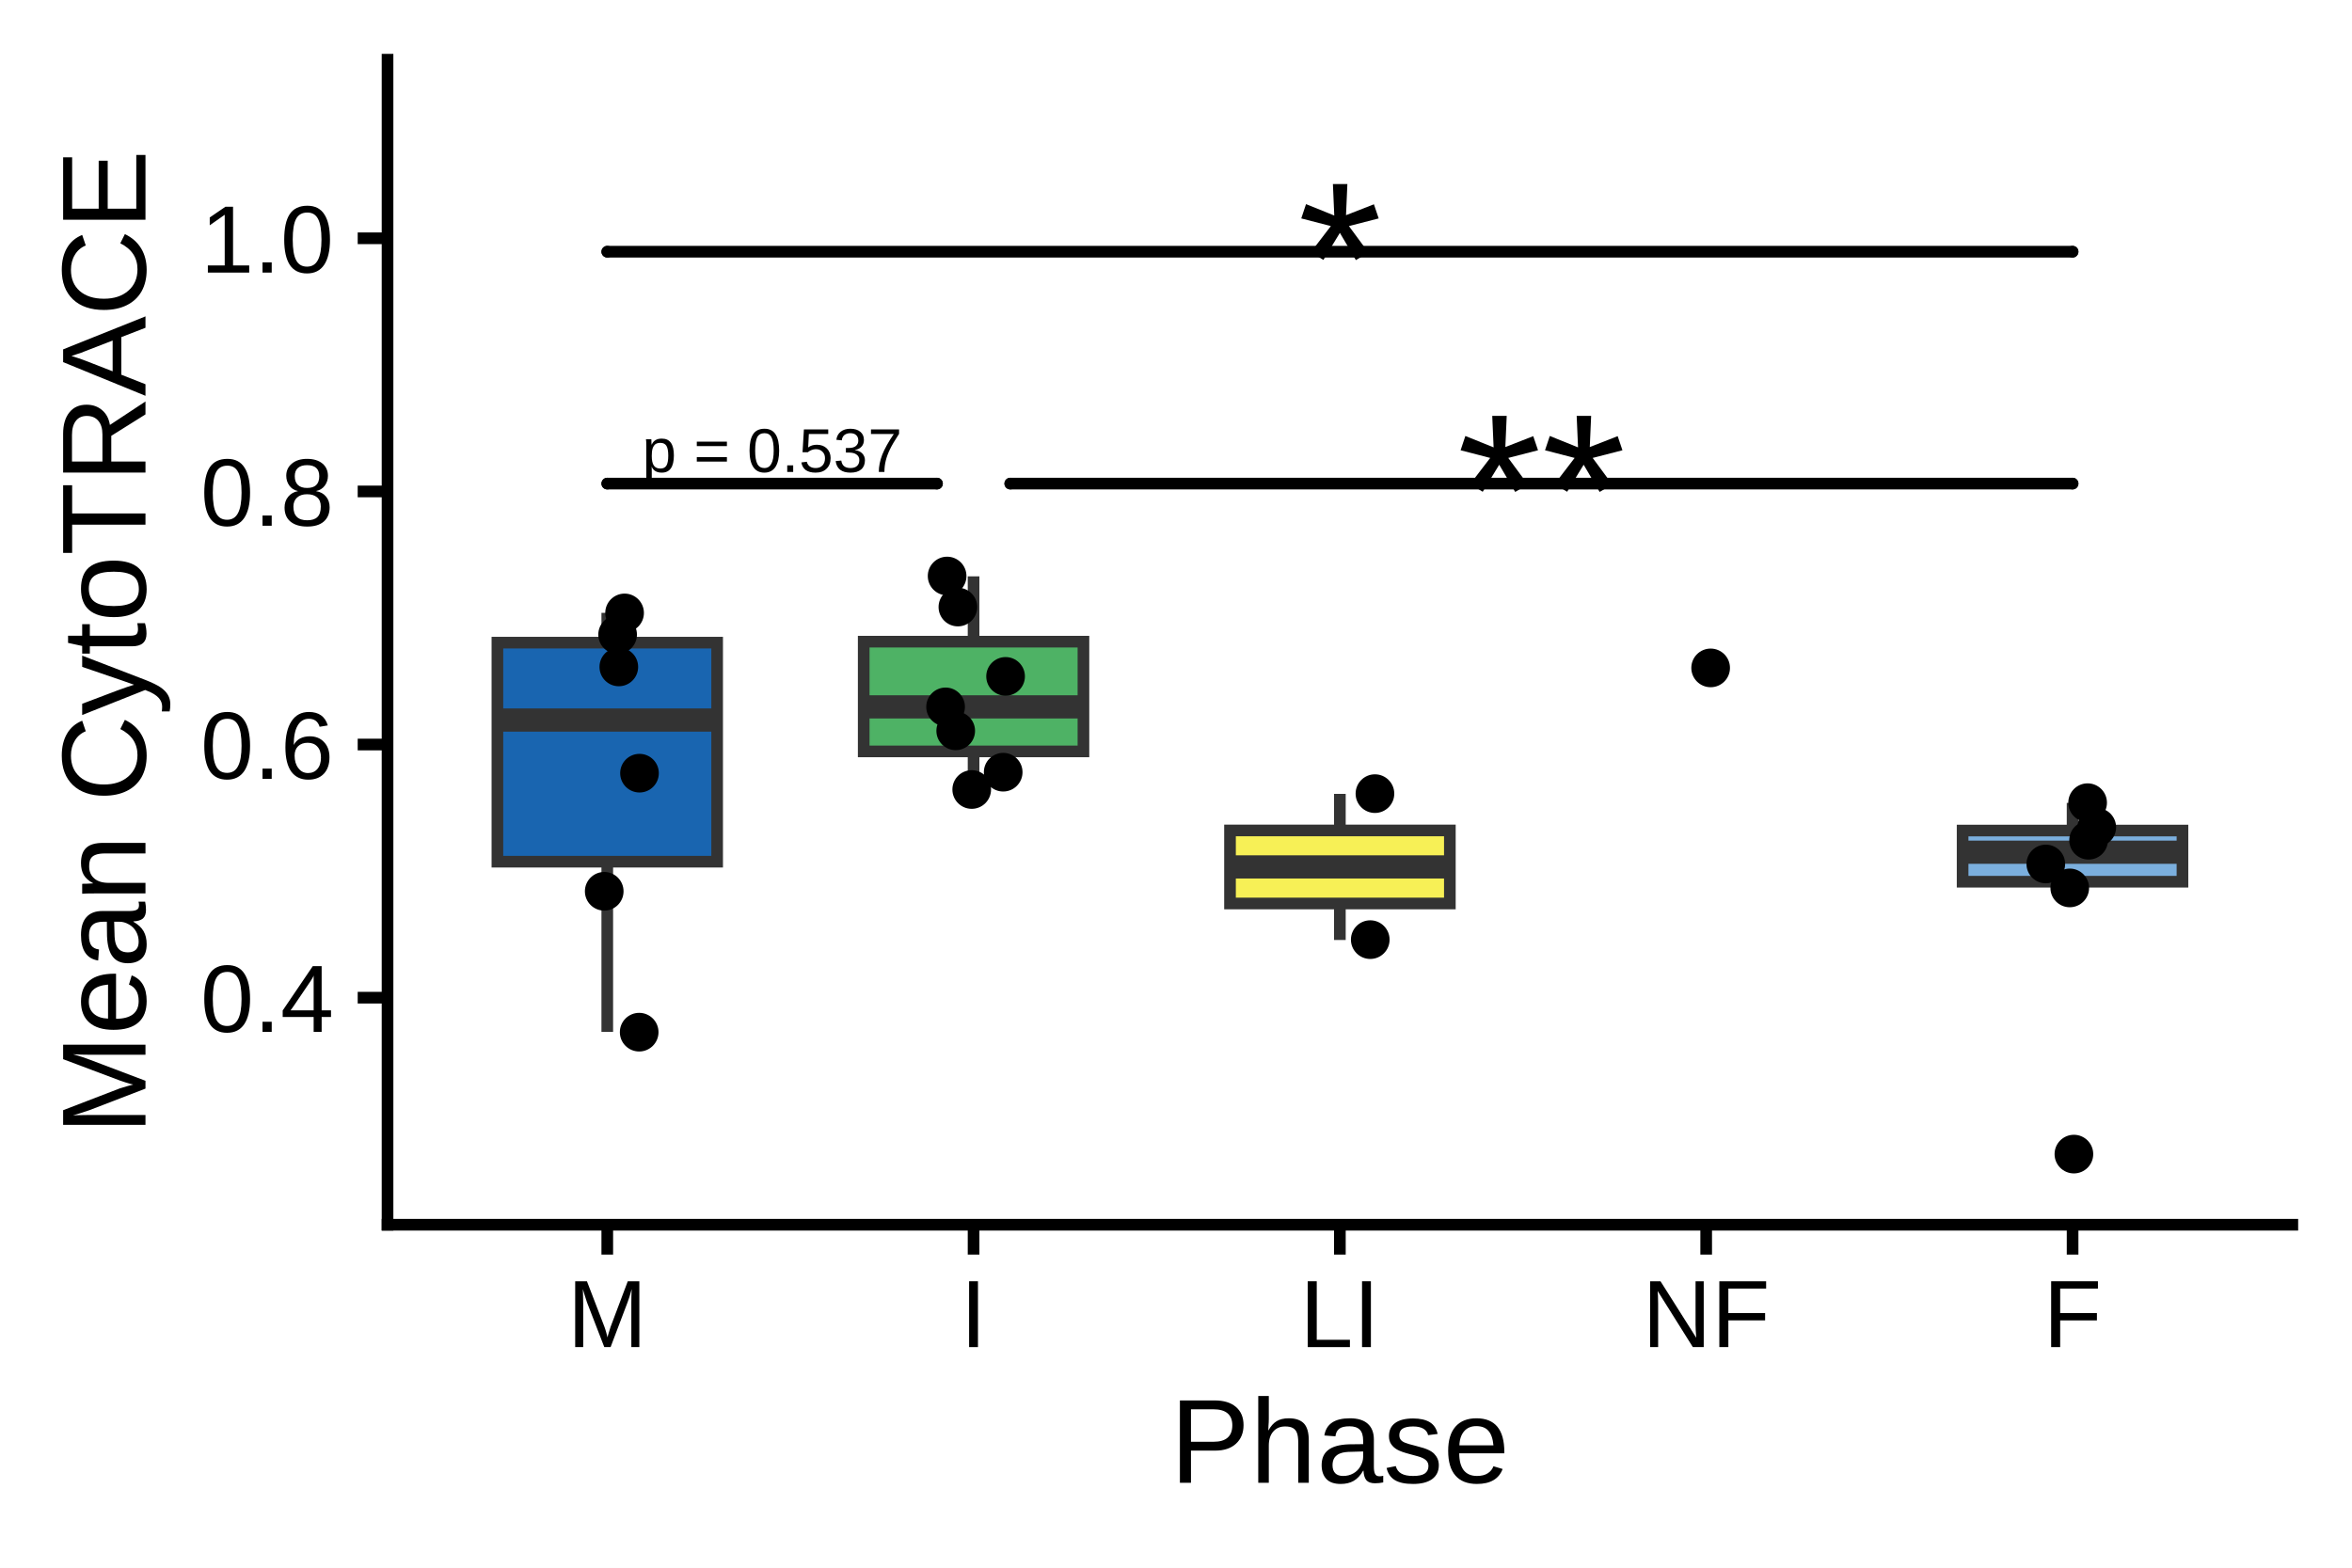
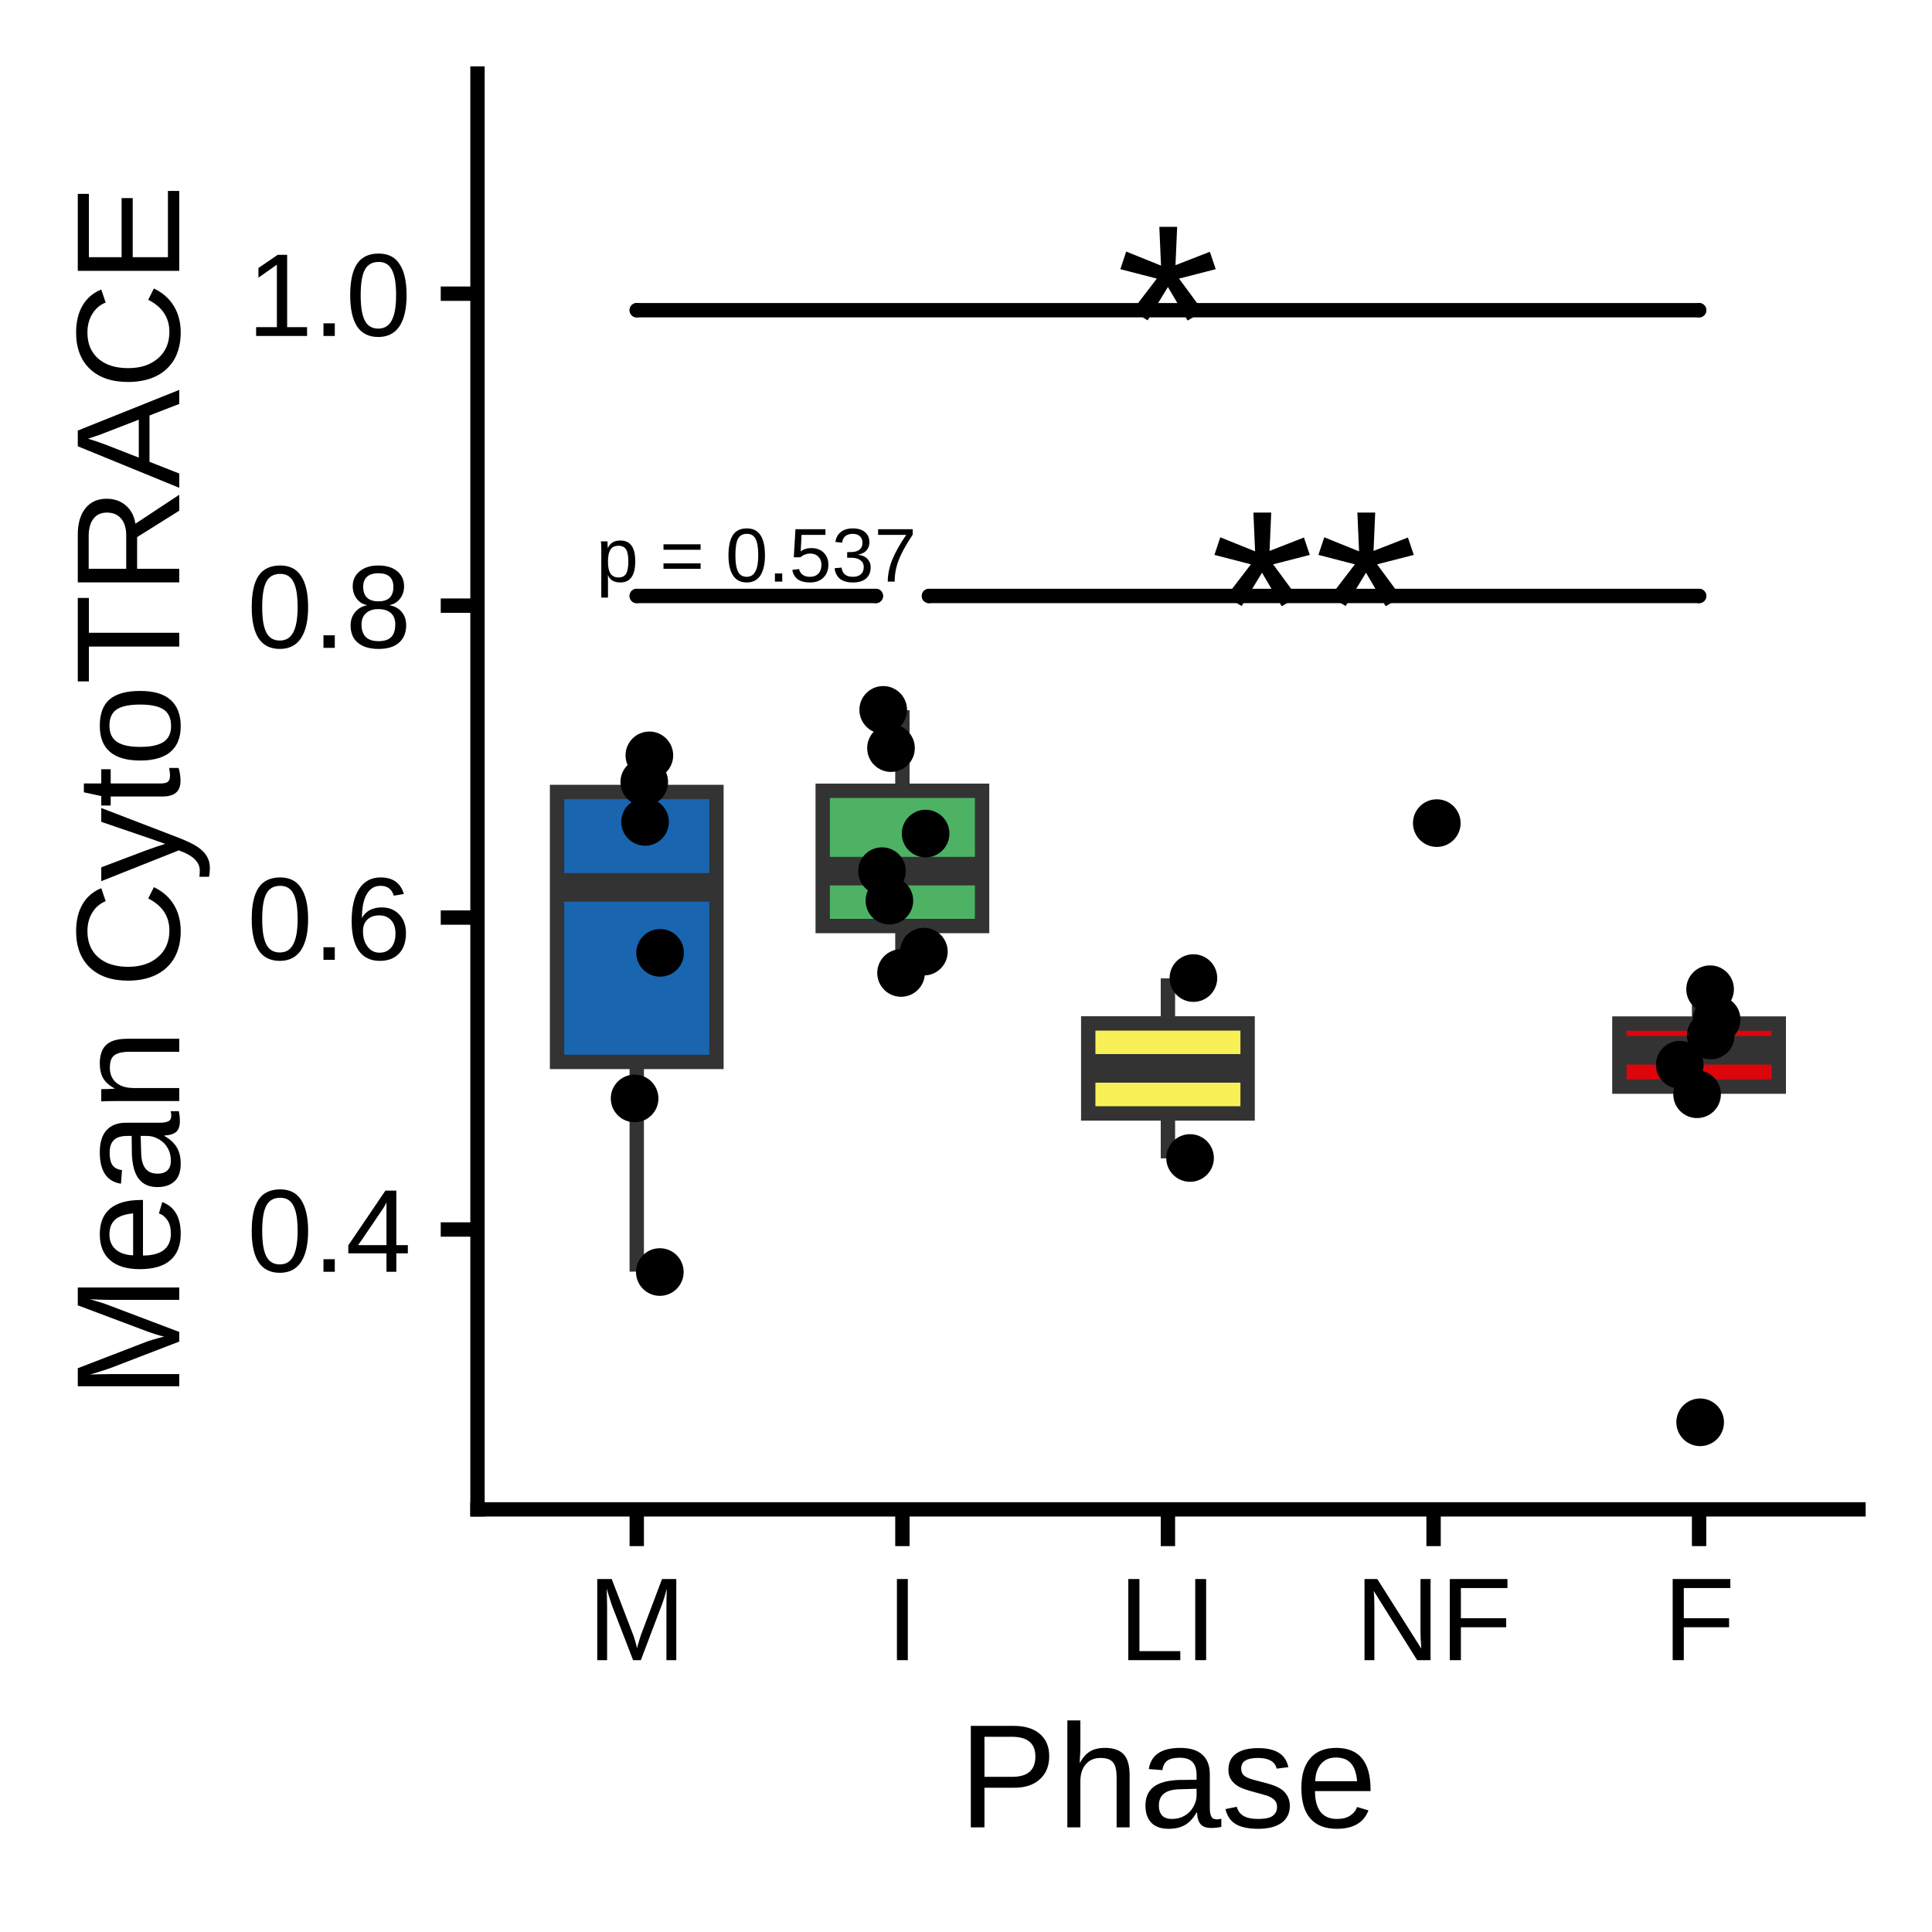
- <svg xmlns="http://www.w3.org/2000/svg" class="svglite" width="216.00pt" height="144.00pt" viewBox="0 0 216.00 144.00">
+ <svg xmlns="http://www.w3.org/2000/svg" class="svglite" width="144.00pt" height="144.00pt" viewBox="0 0 144.00 144.00">
  <defs>
    <style type="text/css">
    .svglite line, .svglite polyline, .svglite polygon, .svglite path, .svglite rect, .svglite circle {
      fill: none;
      stroke: #000000;
      stroke-linecap: round;
      stroke-linejoin: round;
      stroke-miterlimit: 10.00;
    }
    .svglite text {
      white-space: pre;
    }
  </style>
  </defs>
  <rect width="100%" height="100%" style="stroke: none; fill: #FFFFFF;" />
  <defs>
-     <clipPath id="cpMC4wMHwyMTYuMDB8MC4wMHwxNDQuMDA=">
-       <rect x="0.00" y="0.00" width="216.00" height="144.00" />
+     <clipPath id="cpMC4wMHwxNDQuMDB8MC4wMHwxNDQuMDA=">
+       <rect x="0.00" y="0.00" width="144.00" height="144.00" />
    </clipPath>
  </defs>
-   <g clip-path="url(#cpMC4wMHwyMTYuMDB8MC4wMHwxNDQuMDA=)">
-     <rect x="0.00" y="0.00" width="216.00" height="144.00" style="stroke-width: 1.07; stroke: #FFFFFF; fill: #FFFFFF;" />
+   <g clip-path="url(#cpMC4wMHwxNDQuMDB8MC4wMHwxNDQuMDA=)">
+     <rect x="-0" y="0.00" width="144.00" height="144.00" style="stroke-width: 1.07; stroke: #FFFFFF; fill: #FFFFFF;" />
  </g>
  <defs>
-     <clipPath id="cpMzUuNTl8MjEwLjUyfDUuNDh8MTEyLjUw">
-       <rect x="35.59" y="5.48" width="174.93" height="107.02" />
+     <clipPath id="cpMzUuNTl8MTM4LjUyfDUuNDh8MTEyLjUw">
+       <rect x="35.59" y="5.48" width="102.93" height="107.02" />
    </clipPath>
  </defs>
-   <g clip-path="url(#cpMzUuNTl8MjEwLjUyfDUuNDh8MTEyLjUw)">
-     <rect x="35.59" y="5.48" width="174.93" height="107.02" style="stroke-width: 1.07; stroke: none; fill: #FFFFFF;" />
-     <line x1="55.77" y1="59.03" x2="55.77" y2="56.29" style="stroke-width: 1.07; stroke: #333333; stroke-linecap: butt;" />
-     <line x1="55.77" y1="79.15" x2="55.77" y2="94.78" style="stroke-width: 1.07; stroke: #333333; stroke-linecap: butt;" />
-     <polygon points="45.68,59.03 45.68,79.15 65.86,79.15 65.86,59.03 45.68,59.03 " style="stroke-width: 1.07; stroke: #333333; stroke-linecap: butt; stroke-linejoin: miter; fill: #1965B0;" />
-     <line x1="45.68" y1="66.14" x2="65.86" y2="66.14" style="stroke-width: 2.13; stroke: #333333; stroke-linecap: butt; stroke-linejoin: miter;" />
-     <line x1="89.41" y1="58.94" x2="89.41" y2="52.94" style="stroke-width: 1.07; stroke: #333333; stroke-linecap: butt;" />
-     <line x1="89.41" y1="69.02" x2="89.41" y2="72.52" style="stroke-width: 1.07; stroke: #333333; stroke-linecap: butt;" />
-     <polygon points="79.32,58.94 79.32,69.02 99.50,69.02 99.50,58.94 79.32,58.94 " style="stroke-width: 1.07; stroke: #333333; stroke-linecap: butt; stroke-linejoin: miter; fill: #4EB265;" />
-     <line x1="79.32" y1="64.93" x2="99.50" y2="64.93" style="stroke-width: 2.13; stroke: #333333; stroke-linecap: butt; stroke-linejoin: miter;" />
-     <line x1="123.05" y1="76.28" x2="123.05" y2="72.92" style="stroke-width: 1.07; stroke: #333333; stroke-linecap: butt;" />
-     <line x1="123.05" y1="82.99" x2="123.05" y2="86.34" style="stroke-width: 1.07; stroke: #333333; stroke-linecap: butt;" />
-     <polygon points="112.96,76.28 112.96,82.99 133.15,82.99 133.15,76.28 112.96,76.28 " style="stroke-width: 1.07; stroke: #333333; stroke-linecap: butt; stroke-linejoin: miter; fill: #F7F056;" />
-     <line x1="112.96" y1="79.63" x2="133.15" y2="79.63" style="stroke-width: 2.13; stroke: #333333; stroke-linecap: butt; stroke-linejoin: miter;" />
-     <line x1="190.34" y1="76.29" x2="190.34" y2="73.75" style="stroke-width: 1.07; stroke: #333333; stroke-linecap: butt;" />
-     <line x1="190.34" y1="80.99" x2="190.34" y2="81.53" style="stroke-width: 1.07; stroke: #333333; stroke-linecap: butt;" />
-     <polygon points="180.24,76.29 180.24,80.99 200.43,80.99 200.43,76.29 180.24,76.29 " style="stroke-width: 1.07; stroke: #333333; stroke-linecap: butt; stroke-linejoin: miter; fill: #7BAFDE;" />
-     <line x1="180.24" y1="78.28" x2="200.43" y2="78.28" style="stroke-width: 2.13; stroke: #333333; stroke-linecap: butt; stroke-linejoin: miter;" />
-     <circle cx="125.84" cy="86.31" r="1.42" style="stroke-width: 0.71; fill: #000000;" />
-     <circle cx="92.35" cy="62.13" r="1.42" style="stroke-width: 0.71; fill: #000000;" />
-     <circle cx="87.97" cy="55.76" r="1.42" style="stroke-width: 0.71; fill: #000000;" />
-     <circle cx="192.56" cy="75.99" r="1.42" style="stroke-width: 0.71; fill: #000000;" />
-     <circle cx="56.72" cy="58.29" r="1.42" style="stroke-width: 0.71; fill: #000000;" />
-     <circle cx="190.46" cy="106.01" r="1.42" style="stroke-width: 0.71; fill: #000000;" />
-     <circle cx="57.36" cy="56.30" r="1.42" style="stroke-width: 0.71; fill: #000000;" />
-     <circle cx="187.88" cy="79.36" r="1.42" style="stroke-width: 0.71; fill: #000000;" />
-     <circle cx="56.83" cy="61.26" r="1.42" style="stroke-width: 0.71; fill: #000000;" />
-     <circle cx="191.72" cy="73.73" r="1.42" style="stroke-width: 0.71; fill: #000000;" />
-     <circle cx="55.49" cy="81.87" r="1.42" style="stroke-width: 0.71; fill: #000000;" />
-     <circle cx="191.81" cy="77.18" r="1.42" style="stroke-width: 0.71; fill: #000000;" />
-     <circle cx="58.70" cy="94.81" r="1.42" style="stroke-width: 0.71; fill: #000000;" />
-     <circle cx="87.77" cy="67.13" r="1.42" style="stroke-width: 0.71; fill: #000000;" />
-     <circle cx="190.08" cy="81.56" r="1.42" style="stroke-width: 0.71; fill: #000000;" />
-     <circle cx="58.73" cy="71.02" r="1.42" style="stroke-width: 0.71; fill: #000000;" />
-     <circle cx="126.27" cy="72.90" r="1.42" style="stroke-width: 0.71; fill: #000000;" />
-     <circle cx="86.84" cy="64.93" r="1.42" style="stroke-width: 0.71; fill: #000000;" />
-     <circle cx="89.24" cy="72.52" r="1.42" style="stroke-width: 0.71; fill: #000000;" />
-     <circle cx="157.10" cy="61.35" r="1.42" style="stroke-width: 0.71; fill: #000000;" />
-     <circle cx="92.13" cy="70.93" r="1.42" style="stroke-width: 0.71; fill: #000000;" />
-     <circle cx="86.98" cy="52.91" r="1.42" style="stroke-width: 0.71; fill: #000000;" />
-     <text x="70.91" y="43.35" text-anchor="middle" style="font-size: 5.69px; font-family: &quot;Arial&quot;;" textLength="23.85px" lengthAdjust="spacingAndGlyphs">p = 0.537</text>
-     <line x1="55.77" y1="44.42" x2="55.77" y2="44.42" style="stroke-width: 1.07;" />
-     <line x1="55.77" y1="44.42" x2="86.05" y2="44.42" style="stroke-width: 1.07;" />
-     <line x1="86.05" y1="44.42" x2="86.05" y2="44.42" style="stroke-width: 1.07;" />
-     <text x="141.56" y="51.91" text-anchor="middle" style="font-size: 19.92px; font-family: &quot;Arial&quot;;" textLength="15.49px" lengthAdjust="spacingAndGlyphs">**</text>
-     <line x1="92.78" y1="44.42" x2="92.78" y2="44.42" style="stroke-width: 1.07;" />
-     <line x1="92.78" y1="44.42" x2="190.34" y2="44.42" style="stroke-width: 1.07;" />
-     <line x1="190.34" y1="44.42" x2="190.34" y2="44.42" style="stroke-width: 1.07;" />
-     <text x="123.05" y="30.61" text-anchor="middle" style="font-size: 19.92px; font-family: &quot;Arial&quot;;" textLength="7.75px" lengthAdjust="spacingAndGlyphs">*</text>
-     <line x1="55.77" y1="23.12" x2="55.77" y2="23.12" style="stroke-width: 1.07;" />
-     <line x1="55.77" y1="23.12" x2="190.34" y2="23.12" style="stroke-width: 1.07;" />
-     <line x1="190.34" y1="23.12" x2="190.34" y2="23.12" style="stroke-width: 1.07;" />
+   <g clip-path="url(#cpMzUuNTl8MTM4LjUyfDUuNDh8MTEyLjUw)">
+     <rect x="35.59" y="5.48" width="102.93" height="107.02" style="stroke-width: 1.07; stroke: none; fill: #FFFFFF;" />
+     <line x1="47.46" y1="59.03" x2="47.46" y2="56.29" style="stroke-width: 1.07; stroke: #333333; stroke-linecap: butt;" />
+     <line x1="47.46" y1="79.15" x2="47.46" y2="94.78" style="stroke-width: 1.07; stroke: #333333; stroke-linecap: butt;" />
+     <polygon points="41.52,59.03 41.52,79.15 53.40,79.15 53.40,59.03 41.52,59.03 " style="stroke-width: 1.07; stroke: #333333; stroke-linecap: butt; stroke-linejoin: miter; fill: #1965B0;" />
+     <line x1="41.52" y1="66.14" x2="53.40" y2="66.14" style="stroke-width: 2.13; stroke: #333333; stroke-linecap: butt; stroke-linejoin: miter;" />
+     <line x1="67.26" y1="58.94" x2="67.26" y2="52.94" style="stroke-width: 1.07; stroke: #333333; stroke-linecap: butt;" />
+     <line x1="67.26" y1="69.02" x2="67.26" y2="72.52" style="stroke-width: 1.07; stroke: #333333; stroke-linecap: butt;" />
+     <polygon points="61.32,58.94 61.32,69.02 73.20,69.02 73.20,58.94 61.32,58.94 " style="stroke-width: 1.07; stroke: #333333; stroke-linecap: butt; stroke-linejoin: miter; fill: #4EB265;" />
+     <line x1="61.32" y1="64.93" x2="73.20" y2="64.93" style="stroke-width: 2.13; stroke: #333333; stroke-linecap: butt; stroke-linejoin: miter;" />
+     <line x1="87.05" y1="76.28" x2="87.05" y2="72.92" style="stroke-width: 1.07; stroke: #333333; stroke-linecap: butt;" />
+     <line x1="87.05" y1="82.99" x2="87.05" y2="86.34" style="stroke-width: 1.07; stroke: #333333; stroke-linecap: butt;" />
+     <polygon points="81.11,76.28 81.11,82.99 92.99,82.99 92.99,76.28 81.11,76.28 " style="stroke-width: 1.07; stroke: #333333; stroke-linecap: butt; stroke-linejoin: miter; fill: #F7F056;" />
+     <line x1="81.11" y1="79.63" x2="92.99" y2="79.63" style="stroke-width: 2.13; stroke: #333333; stroke-linecap: butt; stroke-linejoin: miter;" />
+     <line x1="126.64" y1="76.29" x2="126.64" y2="73.75" style="stroke-width: 1.07; stroke: #333333; stroke-linecap: butt;" />
+     <line x1="126.64" y1="80.99" x2="126.64" y2="81.53" style="stroke-width: 1.07; stroke: #333333; stroke-linecap: butt;" />
+     <polygon points="120.70,76.29 120.70,80.99 132.58,80.99 132.58,76.29 120.70,76.29 " style="stroke-width: 1.07; stroke: #333333; stroke-linecap: butt; stroke-linejoin: miter; fill: #DC050C;" />
+     <line x1="120.70" y1="78.28" x2="132.58" y2="78.28" style="stroke-width: 2.13; stroke: #333333; stroke-linecap: butt; stroke-linejoin: miter;" />
+     <circle cx="88.70" cy="86.31" r="1.42" style="stroke-width: 0.71; fill: #000000;" />
+     <circle cx="68.99" cy="62.13" r="1.42" style="stroke-width: 0.71; fill: #000000;" />
+     <circle cx="66.41" cy="55.76" r="1.42" style="stroke-width: 0.71; fill: #000000;" />
+     <circle cx="127.95" cy="75.99" r="1.42" style="stroke-width: 0.71; fill: #000000;" />
+     <circle cx="48.02" cy="58.29" r="1.42" style="stroke-width: 0.71; fill: #000000;" />
+     <circle cx="126.72" cy="106.01" r="1.42" style="stroke-width: 0.71; fill: #000000;" />
+     <circle cx="48.40" cy="56.30" r="1.42" style="stroke-width: 0.71; fill: #000000;" />
+     <circle cx="125.20" cy="79.36" r="1.42" style="stroke-width: 0.71; fill: #000000;" />
+     <circle cx="48.08" cy="61.26" r="1.42" style="stroke-width: 0.71; fill: #000000;" />
+     <circle cx="127.46" cy="73.73" r="1.42" style="stroke-width: 0.71; fill: #000000;" />
+     <circle cx="47.30" cy="81.87" r="1.42" style="stroke-width: 0.71; fill: #000000;" />
+     <circle cx="127.51" cy="77.18" r="1.42" style="stroke-width: 0.71; fill: #000000;" />
+     <circle cx="49.18" cy="94.81" r="1.42" style="stroke-width: 0.71; fill: #000000;" />
+     <circle cx="66.29" cy="67.13" r="1.42" style="stroke-width: 0.71; fill: #000000;" />
+     <circle cx="126.49" cy="81.56" r="1.42" style="stroke-width: 0.71; fill: #000000;" />
+     <circle cx="49.20" cy="71.02" r="1.42" style="stroke-width: 0.71; fill: #000000;" />
+     <circle cx="88.95" cy="72.90" r="1.42" style="stroke-width: 0.71; fill: #000000;" />
+     <circle cx="65.74" cy="64.93" r="1.42" style="stroke-width: 0.71; fill: #000000;" />
+     <circle cx="67.16" cy="72.52" r="1.42" style="stroke-width: 0.71; fill: #000000;" />
+     <circle cx="107.09" cy="61.35" r="1.42" style="stroke-width: 0.71; fill: #000000;" />
+     <circle cx="68.86" cy="70.93" r="1.42" style="stroke-width: 0.71; fill: #000000;" />
+     <circle cx="65.83" cy="52.91" r="1.42" style="stroke-width: 0.71; fill: #000000;" />
+     <text x="56.37" y="43.35" text-anchor="middle" style="font-size: 5.69px; font-family: &quot;Arial&quot;;" textLength="23.85px" lengthAdjust="spacingAndGlyphs">p = 0.537</text>
+     <line x1="47.46" y1="44.42" x2="47.46" y2="44.42" style="stroke-width: 1.07;" />
+     <line x1="47.46" y1="44.42" x2="65.28" y2="44.42" style="stroke-width: 1.07;" />
+     <line x1="65.28" y1="44.42" x2="65.28" y2="44.42" style="stroke-width: 1.07;" />
+     <text x="97.94" y="51.91" text-anchor="middle" style="font-size: 19.92px; font-family: &quot;Arial&quot;;" textLength="15.49px" lengthAdjust="spacingAndGlyphs">**</text>
+     <line x1="69.24" y1="44.42" x2="69.24" y2="44.42" style="stroke-width: 1.07;" />
+     <line x1="69.24" y1="44.42" x2="126.64" y2="44.42" style="stroke-width: 1.07;" />
+     <line x1="126.64" y1="44.42" x2="126.64" y2="44.42" style="stroke-width: 1.07;" />
+     <text x="87.05" y="30.61" text-anchor="middle" style="font-size: 19.92px; font-family: &quot;Arial&quot;;" textLength="7.75px" lengthAdjust="spacingAndGlyphs">*</text>
+     <line x1="47.46" y1="23.12" x2="47.46" y2="23.12" style="stroke-width: 1.07;" />
+     <line x1="47.46" y1="23.12" x2="126.64" y2="23.12" style="stroke-width: 1.07;" />
+     <line x1="126.64" y1="23.12" x2="126.64" y2="23.12" style="stroke-width: 1.07;" />
  </g>
-   <g clip-path="url(#cpMC4wMHwyMTYuMDB8MC4wMHwxNDQuMDA=)">
+   <g clip-path="url(#cpMC4wMHwxNDQuMDB8MC4wMHwxNDQuMDA=)">
    <polyline points="35.59,112.50 35.59,5.48 " style="stroke-width: 1.07; stroke-linecap: square;" />
    <text x="30.65" y="94.79" text-anchor="end" style="font-size: 8.80px; font-family: &quot;Arial&quot;;" textLength="12.24px" lengthAdjust="spacingAndGlyphs">0.4</text>
    <text x="30.65" y="71.54" text-anchor="end" style="font-size: 8.80px; font-family: &quot;Arial&quot;;" textLength="12.24px" lengthAdjust="spacingAndGlyphs">0.6</text>
    <text x="30.65" y="48.29" text-anchor="end" style="font-size: 8.80px; font-family: &quot;Arial&quot;;" textLength="12.24px" lengthAdjust="spacingAndGlyphs">0.8</text>
    <text x="30.65" y="25.04" text-anchor="end" style="font-size: 8.80px; font-family: &quot;Arial&quot;;" textLength="12.24px" lengthAdjust="spacingAndGlyphs">1.0</text>
    <polyline points="32.85,91.64 35.59,91.64 " style="stroke-width: 1.07; stroke-linecap: butt;" />
    <polyline points="32.85,68.39 35.59,68.39 " style="stroke-width: 1.07; stroke-linecap: butt;" />
    <polyline points="32.85,45.14 35.59,45.14 " style="stroke-width: 1.07; stroke-linecap: butt;" />
    <polyline points="32.85,21.89 35.59,21.89 " style="stroke-width: 1.07; stroke-linecap: butt;" />
-     <polyline points="35.59,112.50 210.52,112.50 " style="stroke-width: 1.07; stroke-linecap: square;" />
-     <polyline points="55.77,115.24 55.77,112.50 " style="stroke-width: 1.07; stroke-linecap: butt;" />
-     <polyline points="89.41,115.24 89.41,112.50 " style="stroke-width: 1.07; stroke-linecap: butt;" />
-     <polyline points="123.05,115.24 123.05,112.50 " style="stroke-width: 1.07; stroke-linecap: butt;" />
-     <polyline points="156.69,115.24 156.69,112.50 " style="stroke-width: 1.07; stroke-linecap: butt;" />
-     <polyline points="190.34,115.24 190.34,112.50 " style="stroke-width: 1.07; stroke-linecap: butt;" />
-     <text x="55.77" y="123.74" text-anchor="middle" style="font-size: 8.80px; font-family: &quot;Arial&quot;;" textLength="7.33px" lengthAdjust="spacingAndGlyphs">M</text>
-     <text x="89.41" y="123.74" text-anchor="middle" style="font-size: 8.80px; font-family: &quot;Arial&quot;;" textLength="2.45px" lengthAdjust="spacingAndGlyphs">I</text>
-     <text x="123.05" y="123.74" text-anchor="middle" style="font-size: 8.80px; font-family: &quot;Arial&quot;;" textLength="7.34px" lengthAdjust="spacingAndGlyphs">LI</text>
-     <text x="156.69" y="123.74" text-anchor="middle" style="font-size: 8.80px; font-family: &quot;Arial&quot;;" textLength="11.72px" lengthAdjust="spacingAndGlyphs">NF</text>
-     <text x="190.34" y="123.74" text-anchor="middle" style="font-size: 8.80px; font-family: &quot;Arial&quot;;" textLength="5.37px" lengthAdjust="spacingAndGlyphs">F</text>
-     <text x="123.05" y="136.20" text-anchor="middle" style="font-size: 11.00px; font-family: &quot;Arial&quot;;" textLength="31.20px" lengthAdjust="spacingAndGlyphs">Phase</text>
+     <polyline points="35.59,112.50 138.52,112.50 " style="stroke-width: 1.07; stroke-linecap: square;" />
+     <polyline points="47.46,115.24 47.46,112.50 " style="stroke-width: 1.07; stroke-linecap: butt;" />
+     <polyline points="67.26,115.24 67.26,112.50 " style="stroke-width: 1.07; stroke-linecap: butt;" />
+     <polyline points="87.05,115.24 87.05,112.50 " style="stroke-width: 1.07; stroke-linecap: butt;" />
+     <polyline points="106.85,115.24 106.85,112.50 " style="stroke-width: 1.07; stroke-linecap: butt;" />
+     <polyline points="126.64,115.24 126.64,112.50 " style="stroke-width: 1.07; stroke-linecap: butt;" />
+     <text x="47.46" y="123.74" text-anchor="middle" style="font-size: 8.80px; font-family: &quot;Arial&quot;;" textLength="7.33px" lengthAdjust="spacingAndGlyphs">M</text>
+     <text x="67.26" y="123.74" text-anchor="middle" style="font-size: 8.80px; font-family: &quot;Arial&quot;;" textLength="2.45px" lengthAdjust="spacingAndGlyphs">I</text>
+     <text x="87.05" y="123.74" text-anchor="middle" style="font-size: 8.80px; font-family: &quot;Arial&quot;;" textLength="7.34px" lengthAdjust="spacingAndGlyphs">LI</text>
+     <text x="106.85" y="123.74" text-anchor="middle" style="font-size: 8.80px; font-family: &quot;Arial&quot;;" textLength="11.72px" lengthAdjust="spacingAndGlyphs">NF</text>
+     <text x="126.64" y="123.74" text-anchor="middle" style="font-size: 8.80px; font-family: &quot;Arial&quot;;" textLength="5.37px" lengthAdjust="spacingAndGlyphs">F</text>
+     <text x="87.05" y="136.20" text-anchor="middle" style="font-size: 11.00px; font-family: &quot;Arial&quot;;" textLength="31.20px" lengthAdjust="spacingAndGlyphs">Phase</text>
    <text transform="translate(13.36,58.99) rotate(-90)" text-anchor="middle" style="font-size: 11.00px; font-family: &quot;Arial&quot;;" textLength="90.48px" lengthAdjust="spacingAndGlyphs">Mean CytoTRACE</text>
  </g>
</svg>
